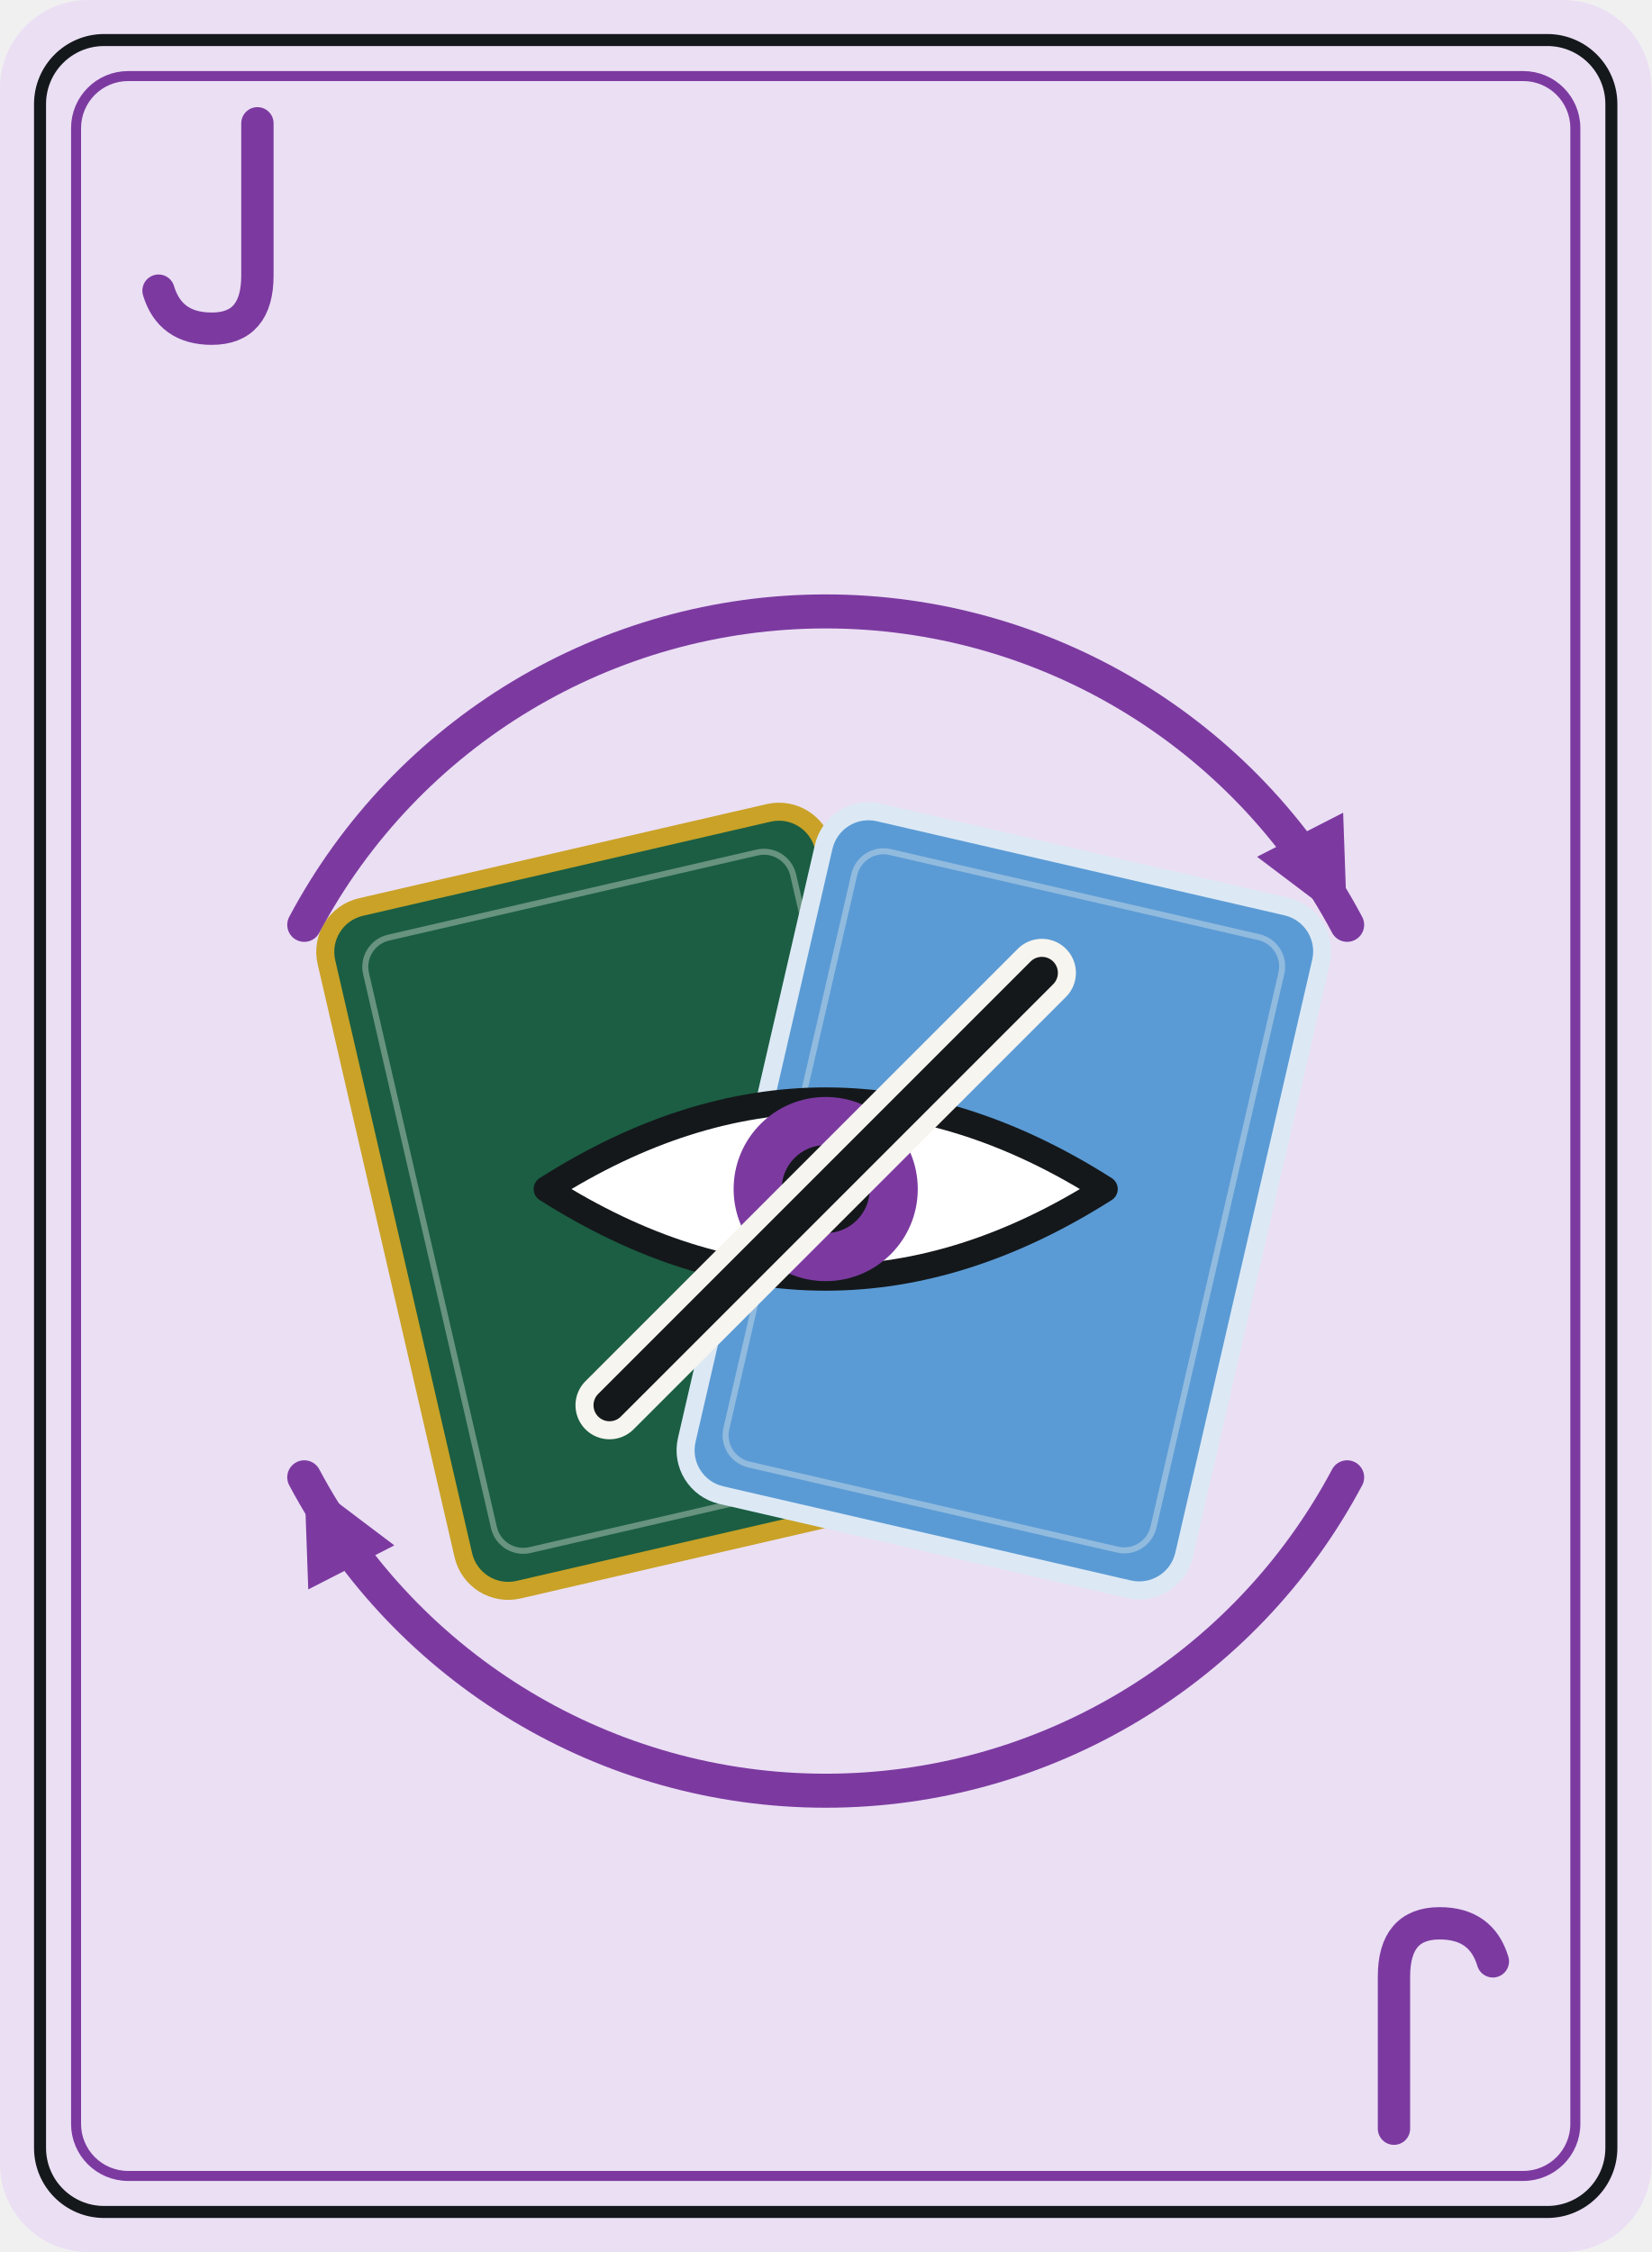
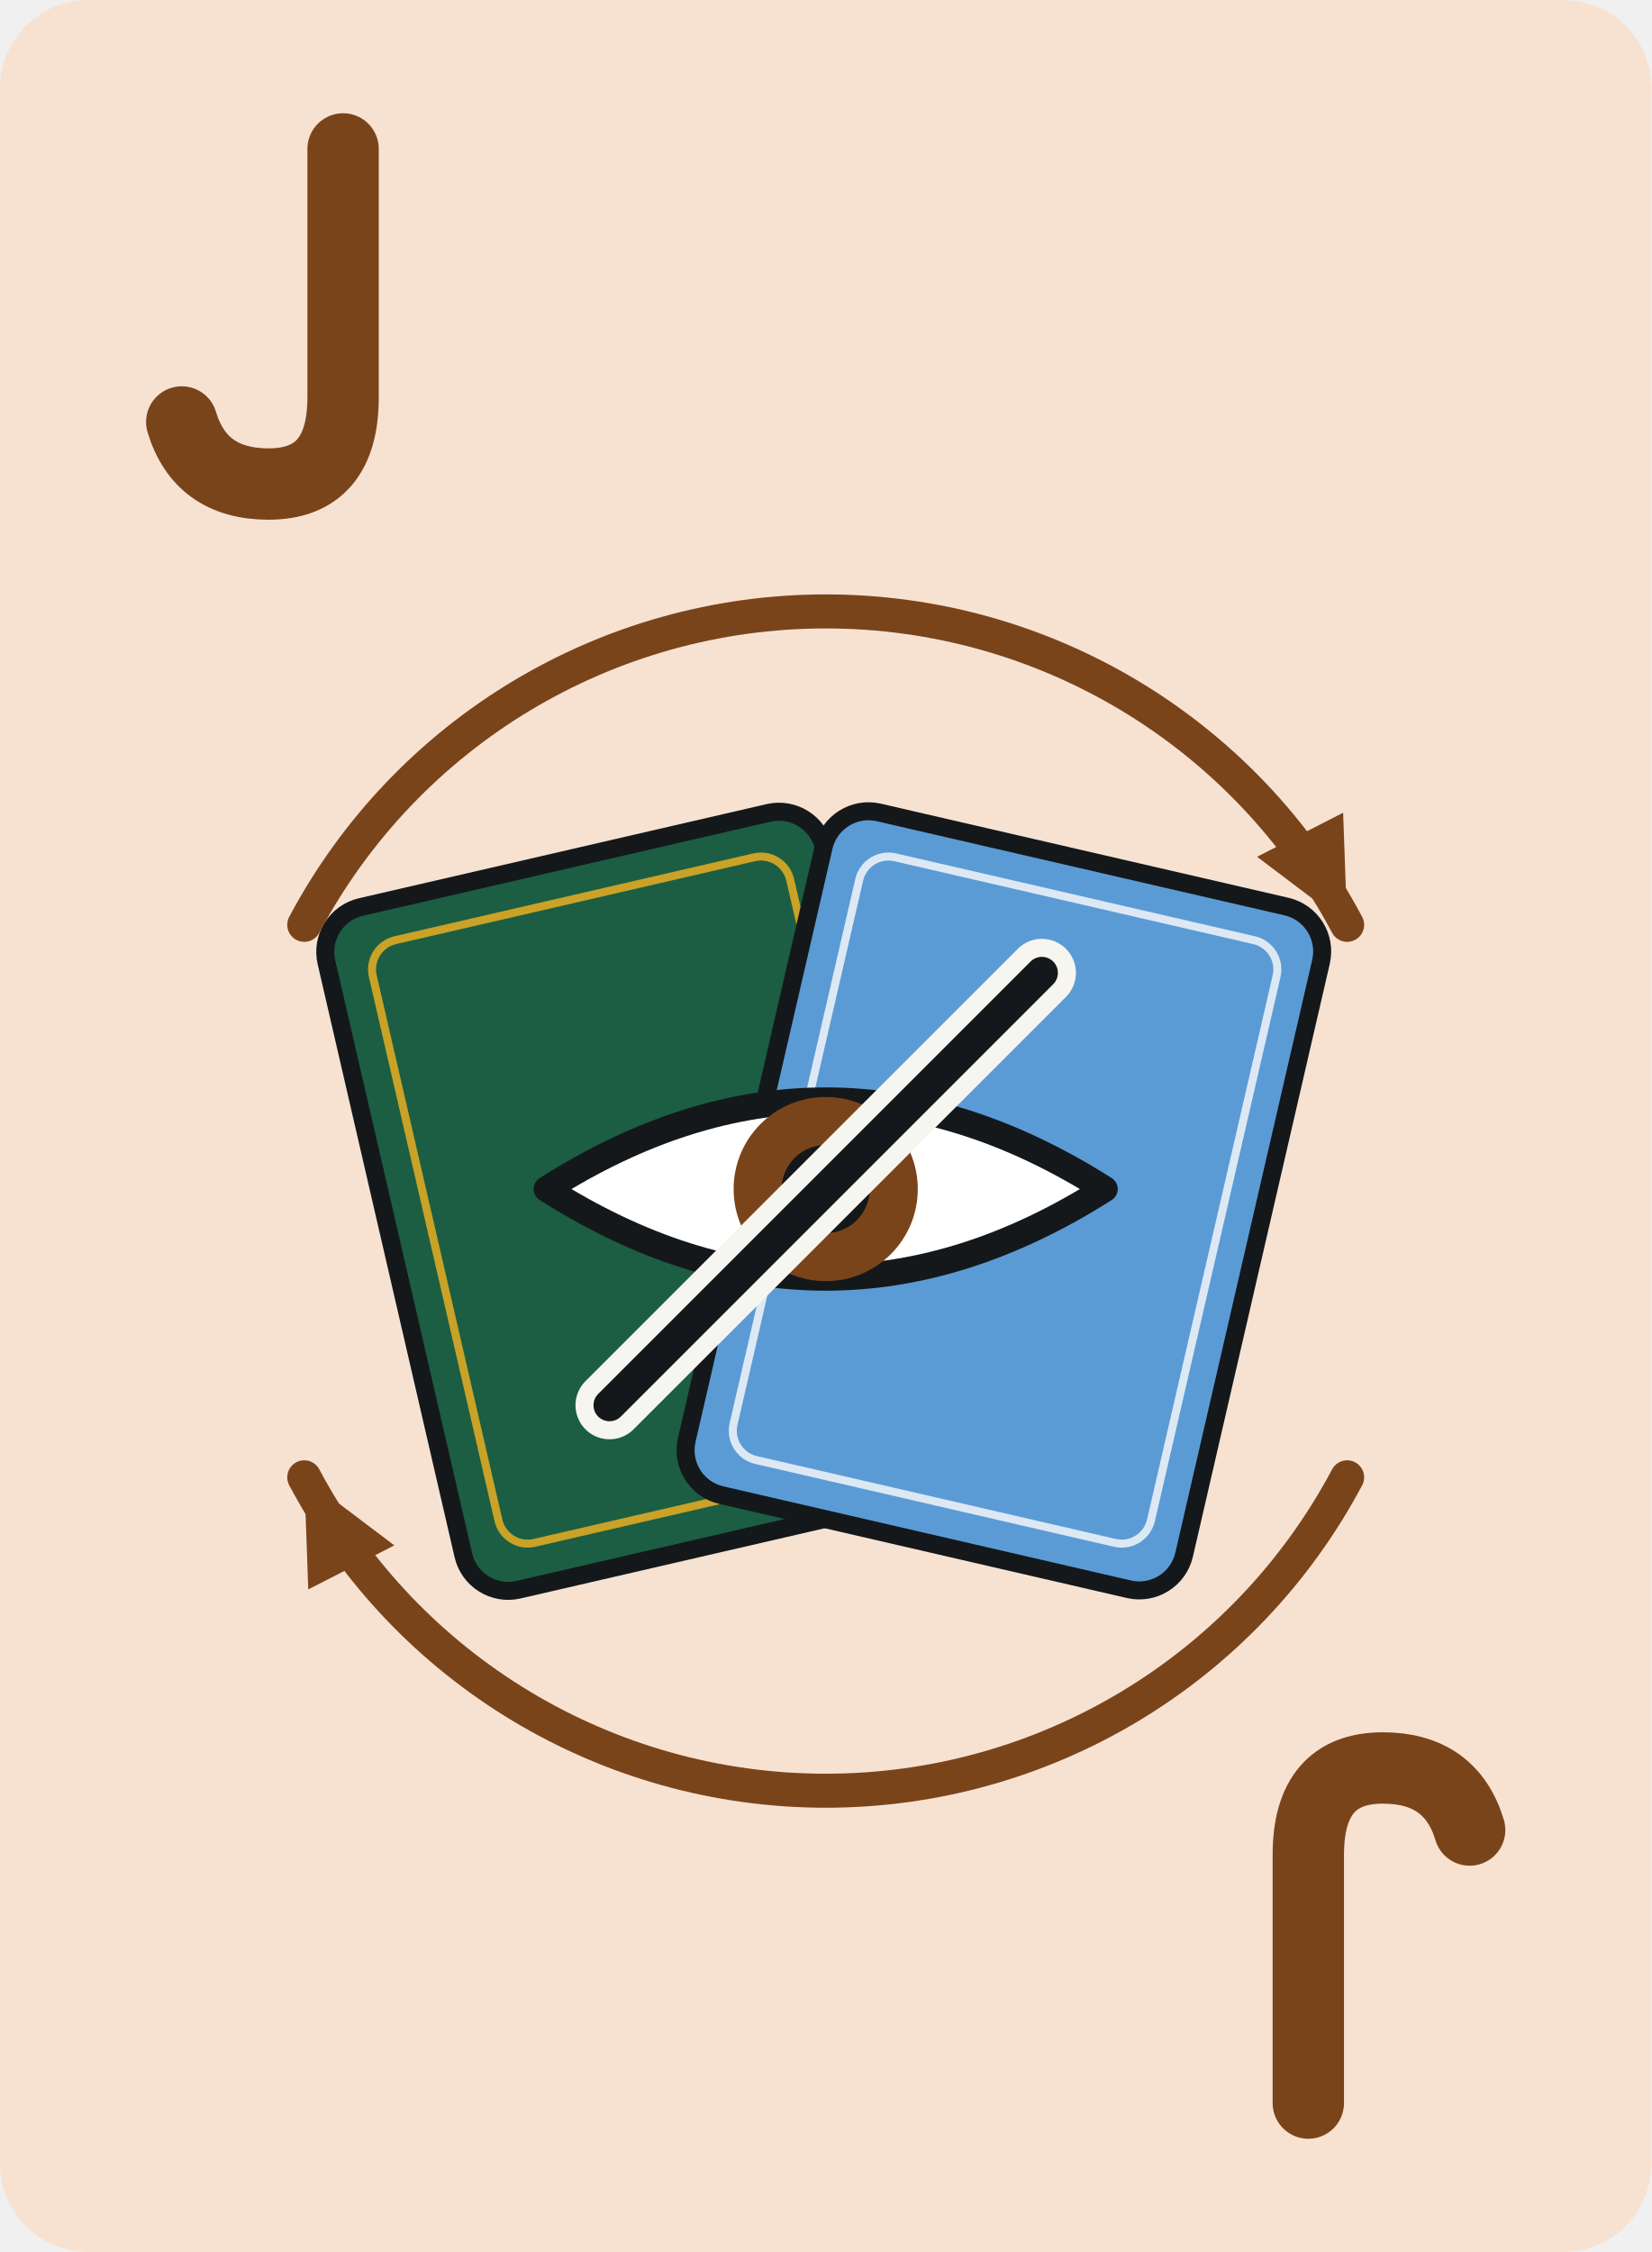
<svg xmlns="http://www.w3.org/2000/svg" viewBox="0 0 825 1125">
-   <rect width="825" height="1125" rx="44" fill="#EBDFF4" />
-   <rect x="20" y="20" width="785" height="1085" rx="32" fill="none" stroke="#14181B" stroke-width="6" />
-   <rect x="38" y="38" width="749" height="1049" rx="26" fill="none" stroke="#7C3AA0" stroke-width="5" />
-   <g transform="translate(64 54) scale(0.95)">
-     <path d="M68 8 L68 88 Q68 116 44 116 Q22 116 16 96" fill="none" stroke="#7C3AA0" stroke-width="17" stroke-linecap="round" stroke-linejoin="round" />
+   <rect width="825" height="1125" rx="44" fill="#F7E2D2" />
+   <g transform="translate(66 62) scale(1.55)">
+     <path d="M68 8 L68 88 Q68 116 44 116 Q22 116 16 96" fill="none" stroke="#7A441B" stroke-width="23" stroke-linecap="round" stroke-linejoin="round" />
  </g>
  <g transform="rotate(180 412.5 562.5)">
-     <g transform="translate(64 54) scale(0.95)">
-       <path d="M68 8 L68 88 Q68 116 44 116 Q22 116 16 96" fill="none" stroke="#7C3AA0" stroke-width="17" stroke-linecap="round" stroke-linejoin="round" />
+     <g transform="translate(66 62) scale(1.55)">
+       <path d="M68 8 L68 88 Q68 116 44 116 Q22 116 16 96" fill="none" stroke="#7A441B" stroke-width="23" stroke-linecap="round" stroke-linejoin="round" />
    </g>
  </g>
  <g transform="rotate(-13 322 600)">
-     <rect x="194" y="425" width="255" height="350" rx="23" fill="#1B5E43" stroke="#C9A227" stroke-width="9" />
-     <rect x="212" y="443" width="219" height="314" rx="15" fill="none" stroke="#F7F5EF" stroke-width="3" opacity="0.35" />
+     <rect x="194" y="425" width="255" height="350" rx="23" fill="#1B5E43" stroke="#14181B" stroke-width="9" />
+     <rect x="215" y="445" width="214" height="309" rx="15" fill="none" stroke="#C9A227" stroke-width="4" />
  </g>
  <g transform="rotate(13 502 600)">
-     <rect x="374" y="425" width="255" height="350" rx="23" fill="#5B9BD5" stroke="#DCE9F5" stroke-width="9" />
-     <rect x="392" y="443" width="219" height="314" rx="15" fill="none" stroke="#F7F5EF" stroke-width="3" opacity="0.35" />
+     <rect x="374" y="425" width="255" height="350" rx="23" fill="#5B9BD5" stroke="#14181B" stroke-width="9" />
+     <rect x="395" y="445" width="214" height="309" rx="15" fill="none" stroke="#DCE9F5" stroke-width="4" />
  </g>
  <path d="M 273.1,594 Q 412.5,505.44 551.9,594 Q 412.5,682.56 273.1,594 Z" fill="#FFFFFF" stroke="#14181B" stroke-width="13" stroke-linejoin="round" />
-   <circle cx="412.5" cy="594" r="46" fill="#7C3AA0" />
+   <circle cx="412.5" cy="594" r="46" fill="#7A441B" />
  <circle cx="412.5" cy="594" r="22" fill="#14181B" />
  <circle cx="426" cy="579" r="8" fill="#FFFFFF" />
  <line x1="304.5" y1="702" x2="520.5" y2="486" stroke="#F7F5EF" stroke-width="34" stroke-linecap="round" />
  <line x1="304.5" y1="702" x2="520.5" y2="486" stroke="#14181B" stroke-width="16" stroke-linecap="round" />
-   <path d="M 152,462 A 295 295 0 0 1 673,462" fill="none" stroke="#7C3AA0" stroke-width="17" stroke-linecap="round" />
-   <polygon points="673,462 628,428 671,406" fill="#7C3AA0" />
-   <path d="M 673,738 A 295 295 0 0 1 152,738" fill="none" stroke="#7C3AA0" stroke-width="17" stroke-linecap="round" />
-   <polygon points="152,738 197,772 154,794" fill="#7C3AA0" />
+   <path d="M 152,462 A 295 295 0 0 1 673,462" fill="none" stroke="#7A441B" stroke-width="17" stroke-linecap="round" />
+   <polygon points="673,462 628,428 671,406" fill="#7A441B" />
+   <path d="M 673,738 A 295 295 0 0 1 152,738" fill="none" stroke="#7A441B" stroke-width="17" stroke-linecap="round" />
+   <polygon points="152,738 197,772 154,794" fill="#7A441B" />
</svg>
